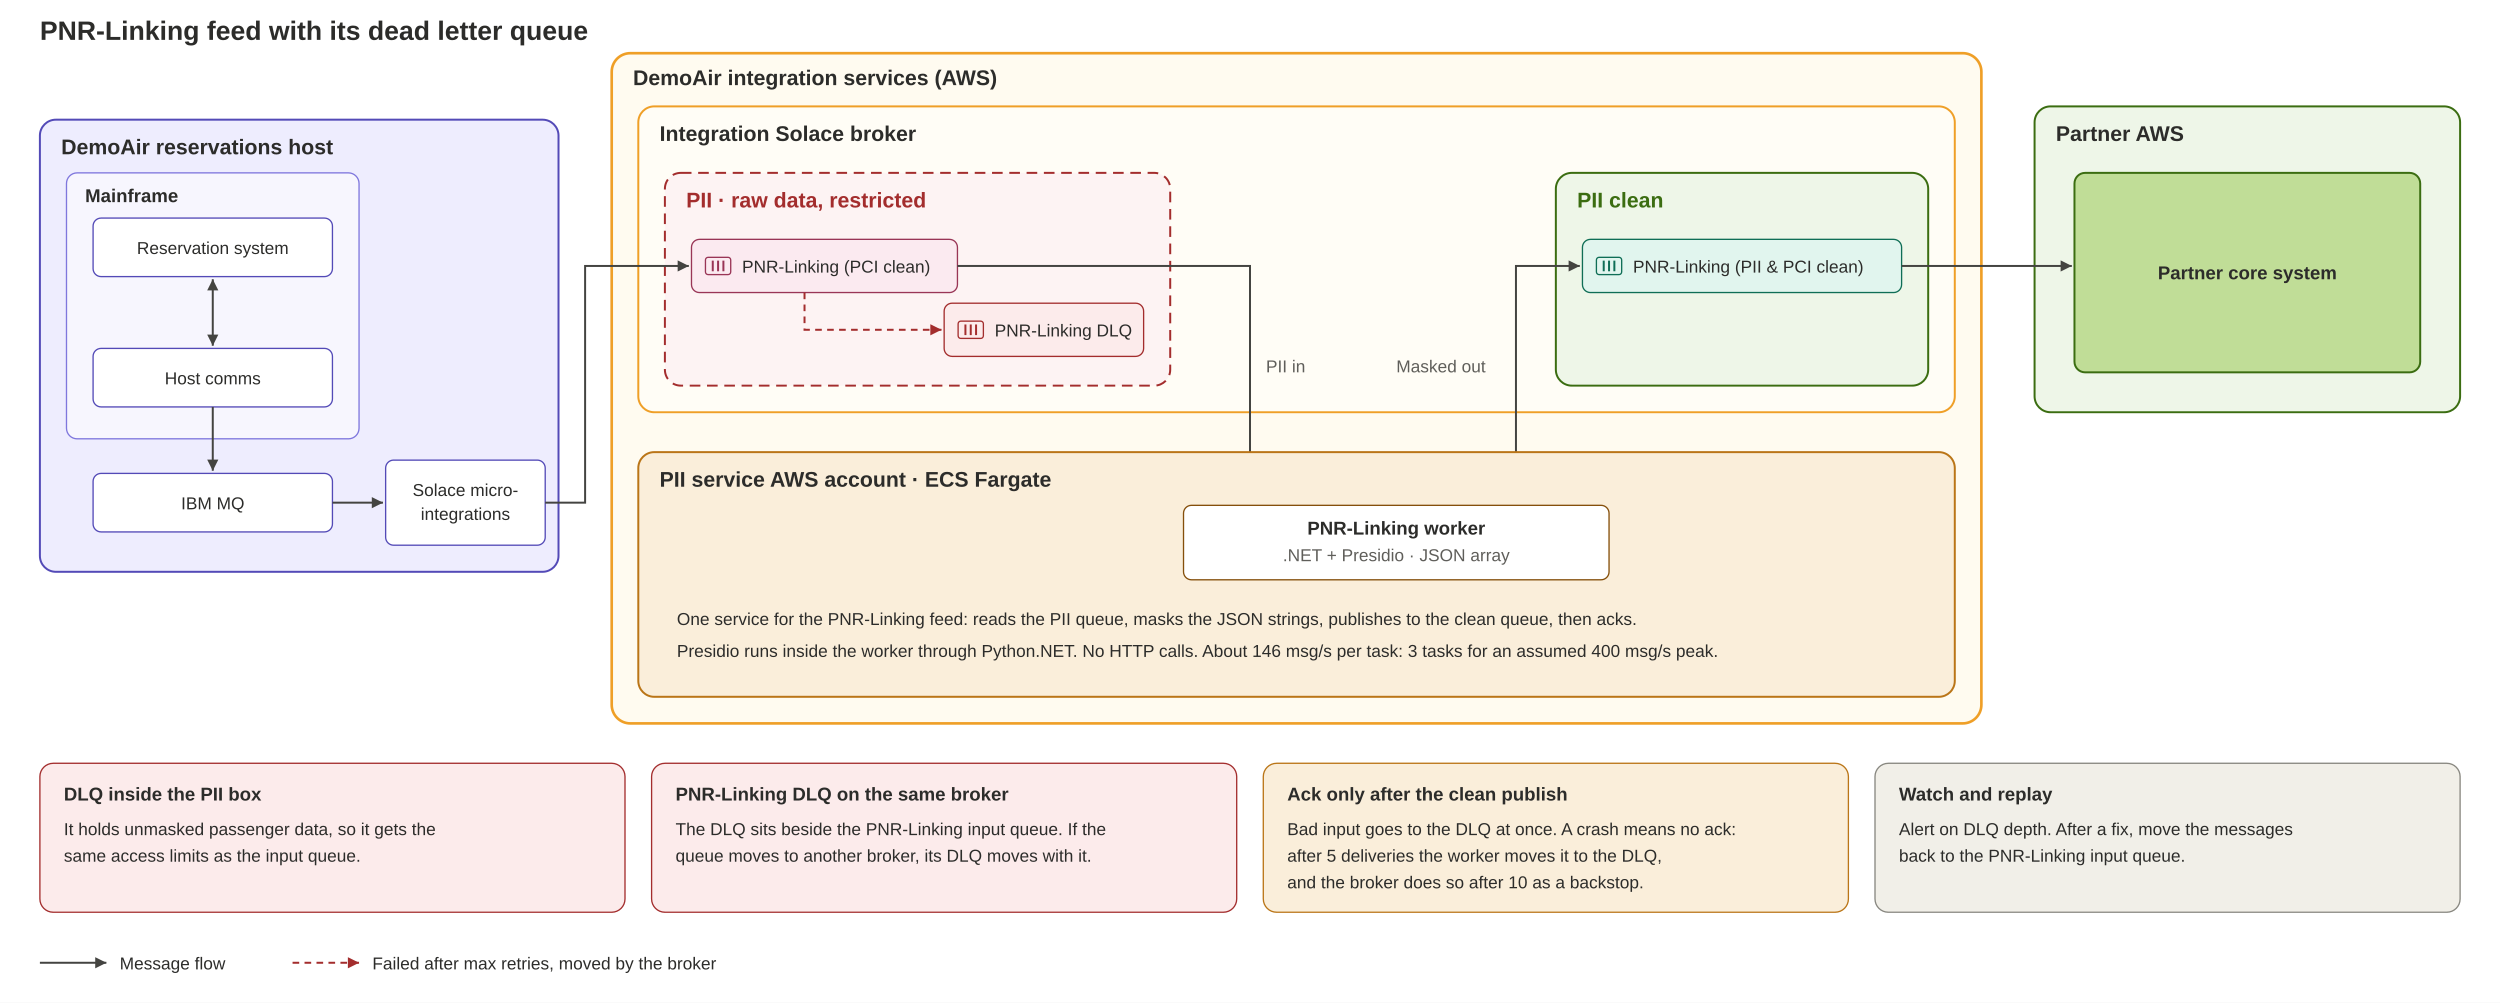
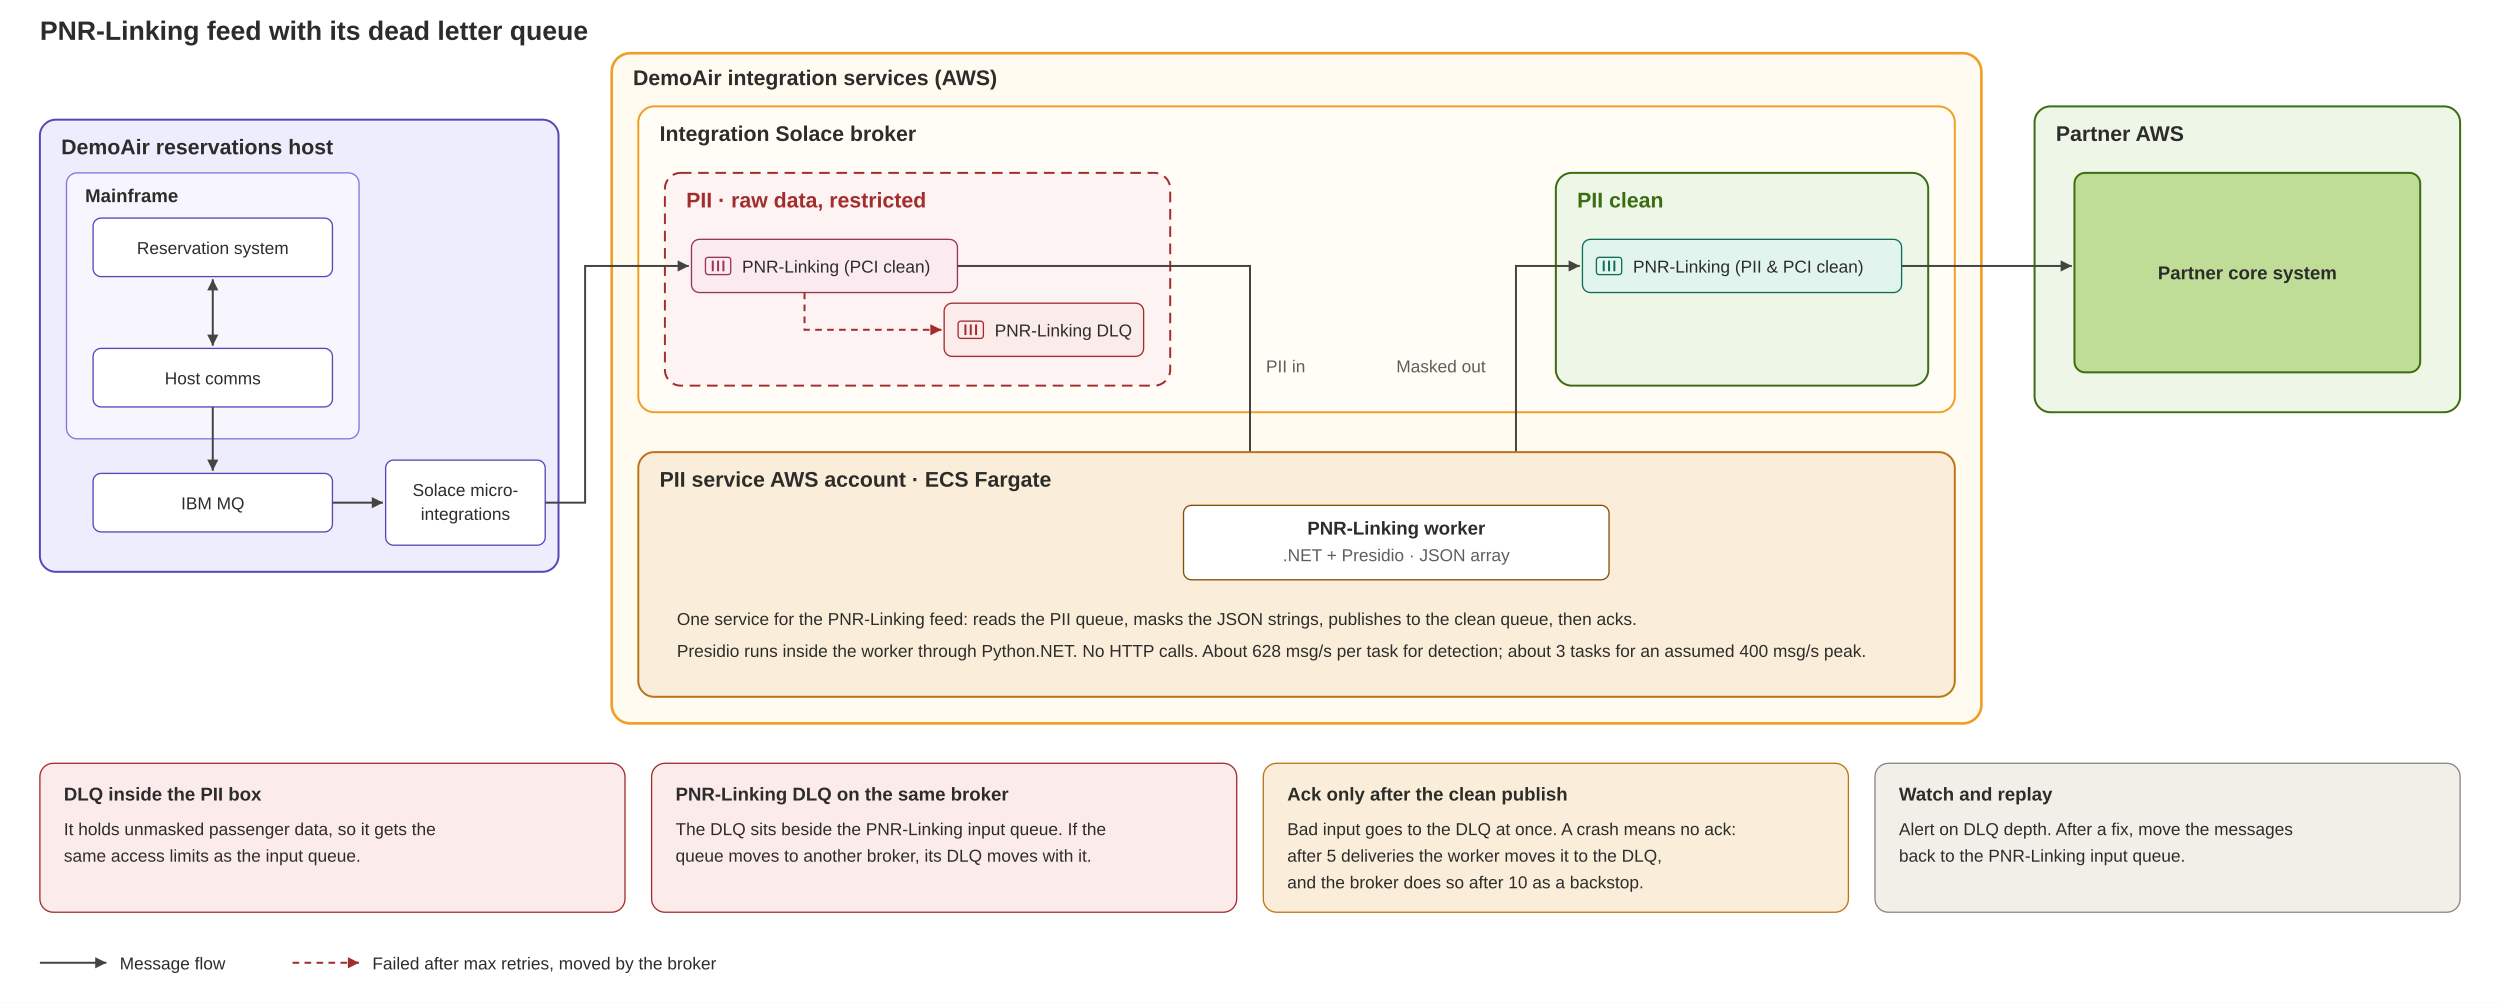
<svg xmlns="http://www.w3.org/2000/svg" viewBox="0 0 1880 754" role="img" aria-labelledby="title desc">
  <defs>
    <marker id="a" viewBox="0 0 10 10" refX="9" refY="5" markerWidth="7" markerHeight="7" orient="auto-start-reverse">
      <path d="M1 1L9 5L1 9z" fill="#444441" />
    </marker>
    <marker id="r" viewBox="0 0 10 10" refX="9" refY="5" markerWidth="7" markerHeight="7" orient="auto-start-reverse">
      <path d="M1 1L9 5L1 9z" fill="#A32D2D" />
    </marker>
    <symbol id="q" viewBox="0 0 20 14">
      <rect x="0.5" y="0.5" width="19" height="13" rx="2" fill="none" stroke="currentColor" />
      <path d="M6 3V11M10 3V11M14 3V11" stroke="currentColor" stroke-width="1.5" />
    </symbol>
    <style>
text{font-family:'Segoe UI',Arial,sans-serif;fill:#2C2C2A}
.h{font-size:16px;font-weight:600}
.t{font-size:14px;font-weight:600}
.s{font-size:13px}
.m{font-size:13px;fill:#5F5E5A}
.ln{fill:none;stroke:#444441;stroke-width:1.5}
.dl{fill:none;stroke:#A32D2D;stroke-width:1.5;stroke-dasharray:5 4}
.iq rect{fill:#FBEAF0;stroke:#993556}.iq{color:#993556}
.dq rect{fill:#FCEBEB;stroke:#A32D2D}.dq{color:#A32D2D}
.cq rect{fill:#E1F5EE;stroke:#0F6E56}.cq{color:#0F6E56}
.ap rect{fill:#FFFFFF;stroke:#534AB7}
.wk rect{fill:#FFFFFF;stroke:#854F0B}
</style>
  </defs>
  <rect width="1880" height="754" fill="#FFFFFF" />
  <text class="h" x="30" y="30" style="font-size:20px">PNR-Linking feed with its dead letter queue</text>
  <rect x="30" y="90" width="390" height="340" rx="12" fill="#EEEDFE" stroke="#534AB7" stroke-width="1.5" />
  <text class="h" x="46" y="116">DemoAir reservations host</text>
  <rect x="50" y="130" width="220" height="200" rx="8" fill="#F7F6FE" stroke="#7F77DD" />
  <text class="t" x="64" y="152">Mainframe</text>
  <g class="ap">
    <rect x="70" y="164" width="180" height="44" rx="6" />
    <text class="s" x="160" y="191" text-anchor="middle">Reservation system</text>
  </g>
  <g class="ap">
    <rect x="70" y="262" width="180" height="44" rx="6" />
    <text class="s" x="160" y="289" text-anchor="middle">Host comms</text>
  </g>
  <g class="ap">
    <rect x="70" y="356" width="180" height="44" rx="6" />
    <text class="s" x="160" y="383" text-anchor="middle">IBM MQ</text>
  </g>
  <g class="ap">
    <rect x="290" y="346" width="120" height="64" rx="6" />
    <text class="s" x="350" y="373" text-anchor="middle">Solace micro-</text>
    <text class="s" x="350" y="391" text-anchor="middle">integrations</text>
  </g>
  <path class="ln" d="M160 210V260" marker-start="url(#a)" marker-end="url(#a)" />
  <path class="ln" d="M160 306V354" marker-end="url(#a)" />
  <path class="ln" d="M250 378H288" marker-end="url(#a)" />
  <rect x="460" y="40" width="1030" height="504" rx="14" fill="#FFFBF0" stroke="#EF9F27" stroke-width="2" />
  <text class="h" x="476" y="64">DemoAir integration services (AWS)</text>
  <rect x="480" y="80" width="990" height="230" rx="12" fill="#FFFDF6" stroke="#EF9F27" stroke-width="1.5" />
  <text class="h" x="496" y="106">Integration Solace broker</text>
  <rect x="500" y="130" width="380" height="160" rx="12" fill="#FDF3F3" stroke="#A32D2D" stroke-width="1.5" stroke-dasharray="8 5" />
  <text class="h" x="516" y="156" style="fill:#A32D2D">PII · raw data, restricted</text>
  <g class="iq">
    <rect x="520" y="180" width="200" height="40" rx="6" />
    <use href="#q" x="530" y="193" width="20" height="14" />
    <text class="s" x="558" y="205">PNR-Linking (PCI clean)</text>
  </g>
  <g class="dq">
    <rect x="710" y="228" width="150" height="40" rx="6" />
    <use href="#q" x="720" y="241" width="20" height="14" />
    <text class="s" x="748" y="253">PNR-Linking DLQ</text>
  </g>
  <path class="dl" d="M605 220V248H708" marker-end="url(#r)" />
  <rect x="1170" y="130" width="280" height="160" rx="12" fill="#EEF6E8" stroke="#3B6D11" stroke-width="1.5" />
  <text class="h" x="1186" y="156" style="fill:#3B6D11">PII clean</text>
  <g class="cq">
    <rect x="1190" y="180" width="240" height="40" rx="6" />
    <use href="#q" x="1200" y="193" width="20" height="14" />
    <text class="s" x="1228" y="205">PNR-Linking (PII &amp; PCI clean)</text>
  </g>
  <path class="ln" d="M410 378H440V200H518" marker-end="url(#a)" />
  <path class="ln" d="M720 200H940V378" marker-end="url(#a)" />
  <text class="m" x="952" y="280">PII in</text>
  <path class="ln" d="M1140 380V200H1188" marker-end="url(#a)" />
  <text class="m" x="1050" y="280">Masked out</text>
  <rect x="480" y="340" width="990" height="184" rx="12" fill="#FAEEDA" stroke="#BA7517" stroke-width="1.5" />
  <text class="h" x="496" y="366">PII service AWS account · ECS Fargate</text>
  <g class="wk">
    <rect x="890" y="380" width="320" height="56" rx="6" />
    <text class="t" x="1050" y="402" text-anchor="middle">PNR-Linking worker</text>
    <text class="m" x="1050" y="422" text-anchor="middle">.NET + Presidio · JSON array</text>
  </g>
  <text class="s" x="509" y="470">One service for the PNR-Linking feed: reads the PII queue, masks the JSON strings, publishes to the clean queue, then acks.</text>
-   <text class="s" x="509" y="494">Presidio runs inside the worker through Python.NET. No HTTP calls. About 146 msg/s per task: 3 tasks for an assumed 400 msg/s peak.</text>
+   <text class="s" x="509" y="494">Presidio runs inside the worker through Python.NET. No HTTP calls. About 628 msg/s per task for detection; about 3 tasks for an assumed 400 msg/s peak.</text>
  <rect x="1530" y="80" width="320" height="230" rx="12" fill="#EEF6E8" stroke="#3B6D11" stroke-width="1.5" />
  <text class="h" x="1546" y="106">Partner AWS</text>
  <rect x="1560" y="130" width="260" height="150" rx="8" fill="#C0DD97" stroke="#3B6D11" stroke-width="1.5" />
  <text class="t" x="1690" y="210" text-anchor="middle">Partner core system</text>
  <path class="ln" d="M1430 200H1558" marker-end="url(#a)" />
  <rect x="30" y="574" width="440" height="112" rx="10" fill="#FCEBEB" stroke="#A32D2D" />
  <text class="t" x="48" y="602">DLQ inside the PII box</text>
  <text class="s" x="48" y="628">It holds unmasked passenger data, so it gets the</text>
  <text class="s" x="48" y="648">same access limits as the input queue.</text>
  <rect x="490" y="574" width="440" height="112" rx="10" fill="#FCEBEB" stroke="#A32D2D" />
  <text class="t" x="508" y="602">PNR-Linking DLQ on the same broker</text>
  <text class="s" x="508" y="628">The DLQ sits beside the PNR-Linking input queue. If the</text>
  <text class="s" x="508" y="648">queue moves to another broker, its DLQ moves with it.</text>
  <rect x="950" y="574" width="440" height="112" rx="10" fill="#FAEEDA" stroke="#BA7517" />
  <text class="t" x="968" y="602">Ack only after the clean publish</text>
  <text class="s" x="968" y="628">Bad input goes to the DLQ at once. A crash means no ack:</text>
  <text class="s" x="968" y="648">after 5 deliveries the worker moves it to the DLQ,</text>
  <text class="s" x="968" y="668">and the broker does so after 10 as a backstop.</text>
  <rect x="1410" y="574" width="440" height="112" rx="10" fill="#F1EFE8" stroke="#888780" />
  <text class="t" x="1428" y="602">Watch and replay</text>
  <text class="s" x="1428" y="628">Alert on DLQ depth. After a fix, move the messages</text>
  <text class="s" x="1428" y="648">back to the PNR-Linking input queue.</text>
  <path class="ln" d="M30 724H80" marker-end="url(#a)" />
  <text class="s" x="90" y="729">Message flow</text>
  <path class="dl" d="M220 724H270" marker-end="url(#r)" />
  <text class="s" x="280" y="729">Failed after max retries, moved by the broker</text>
</svg>
